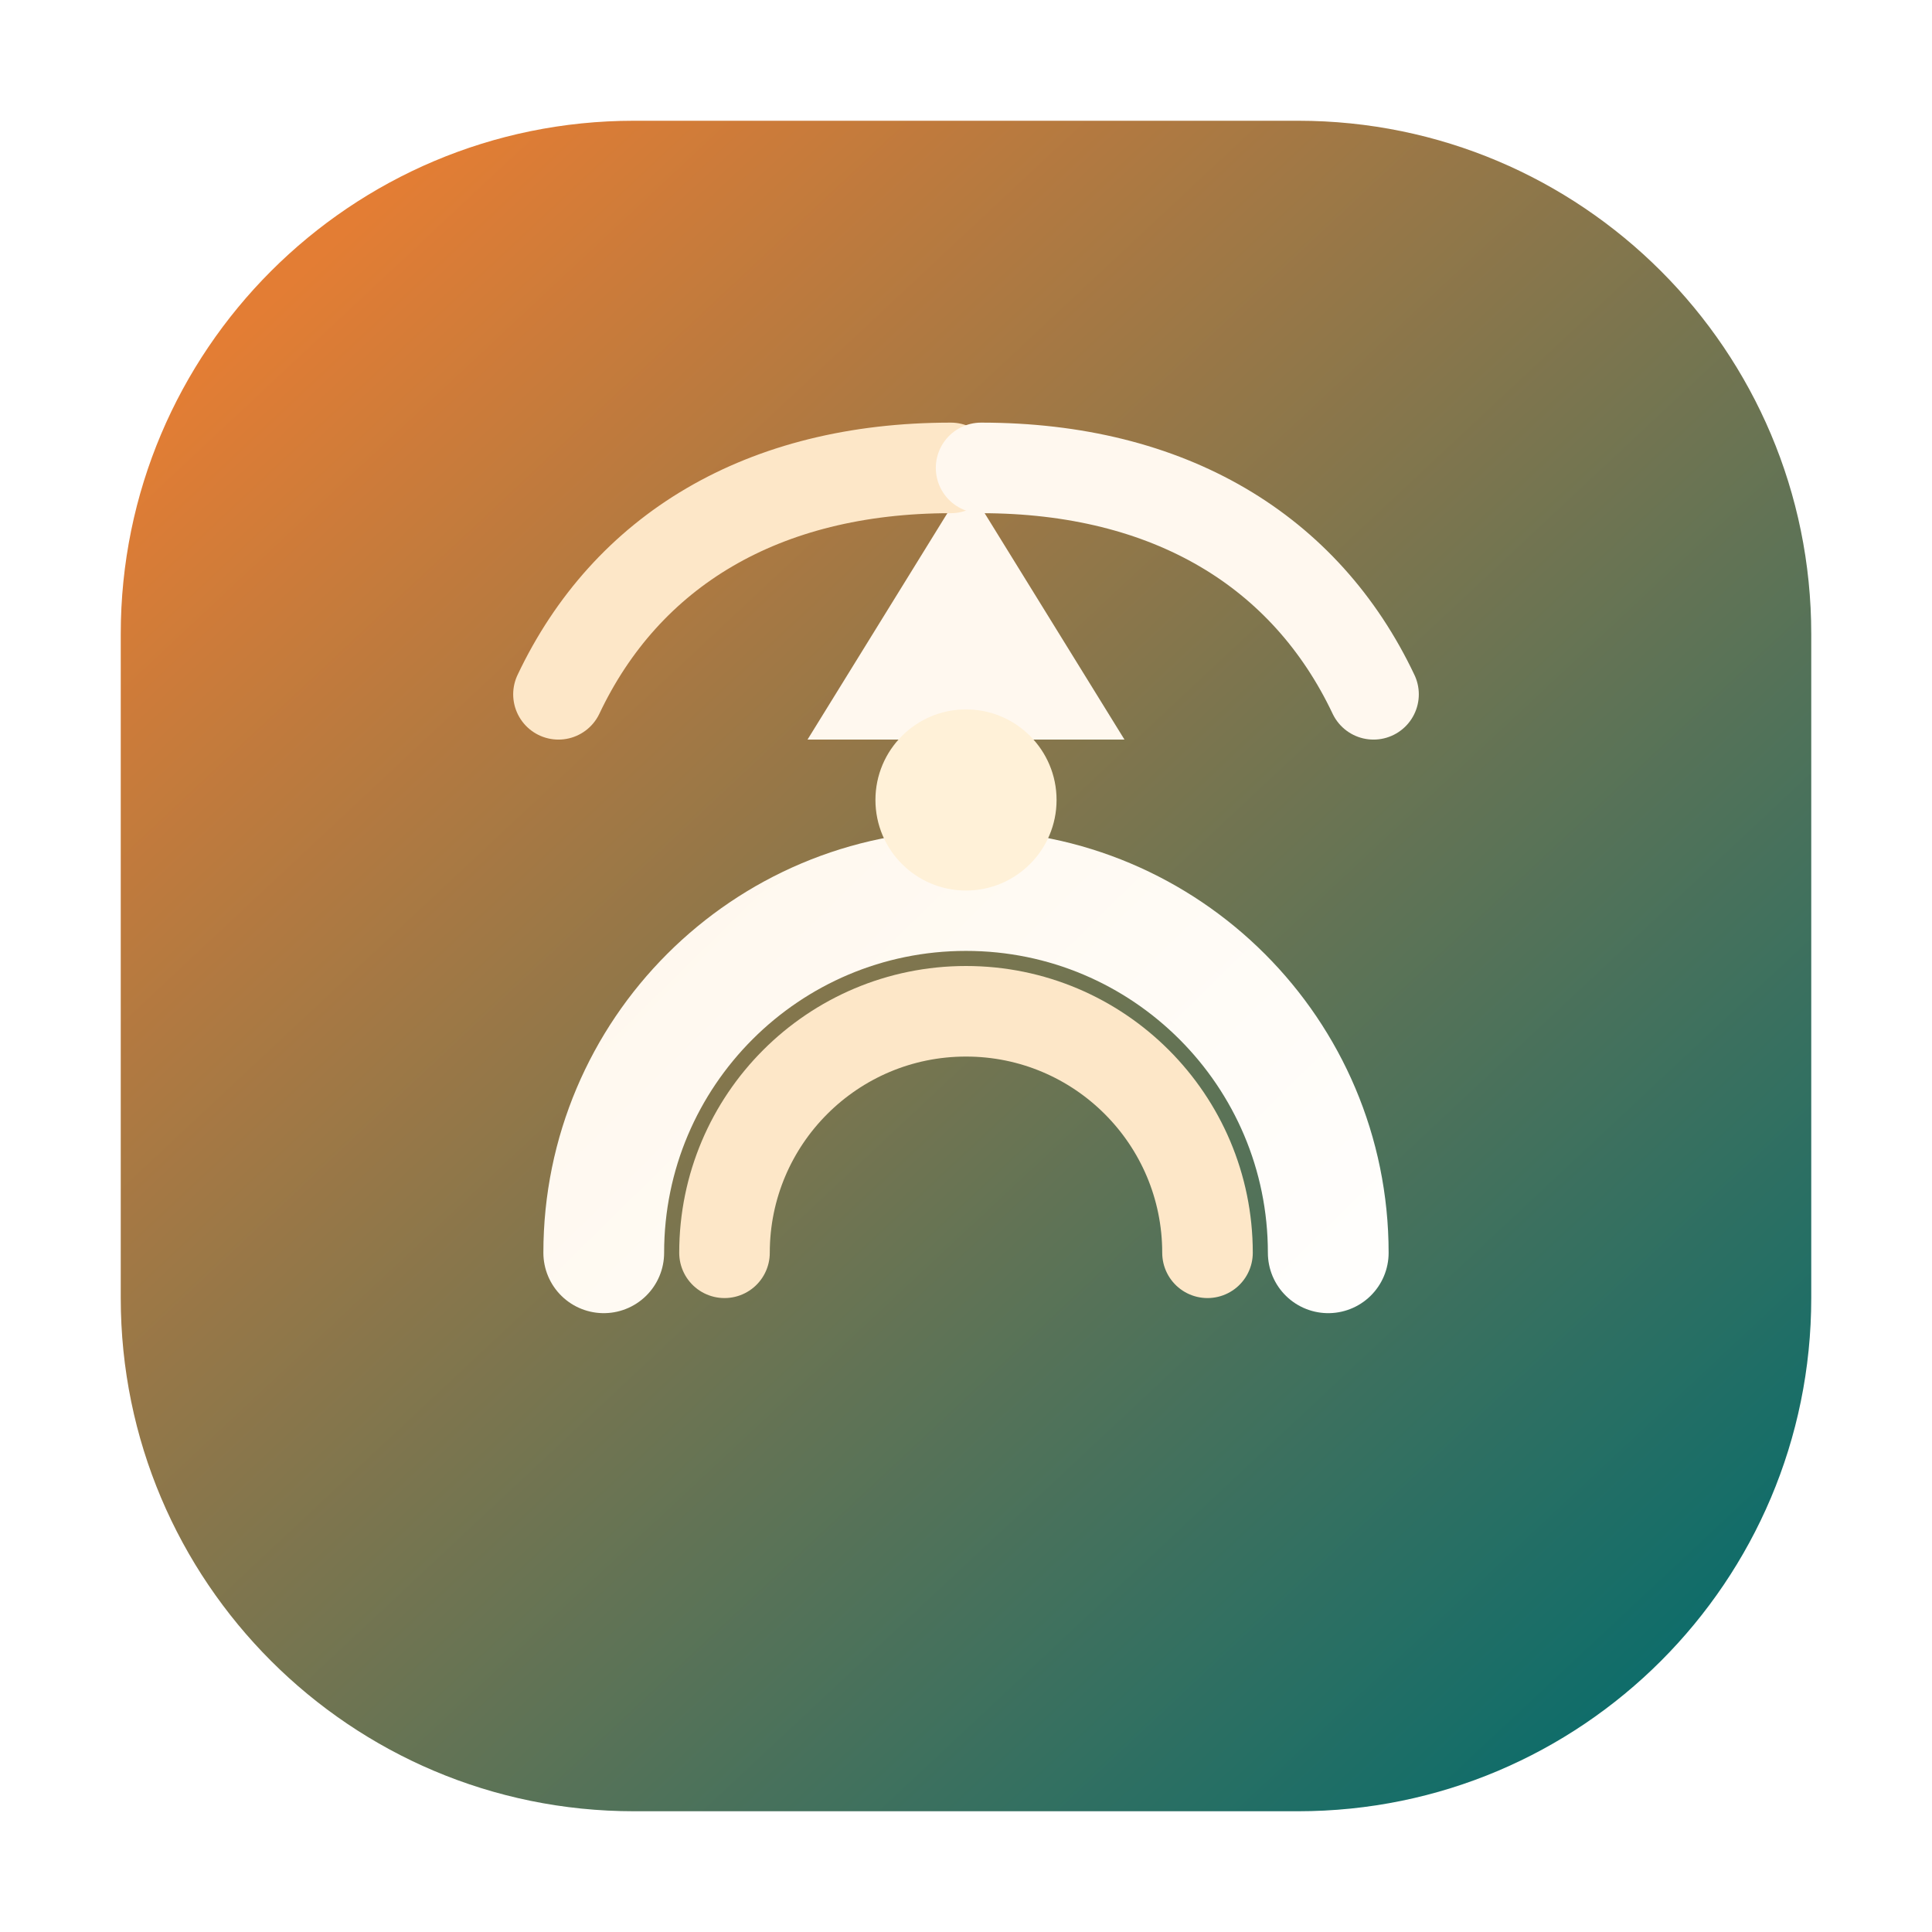
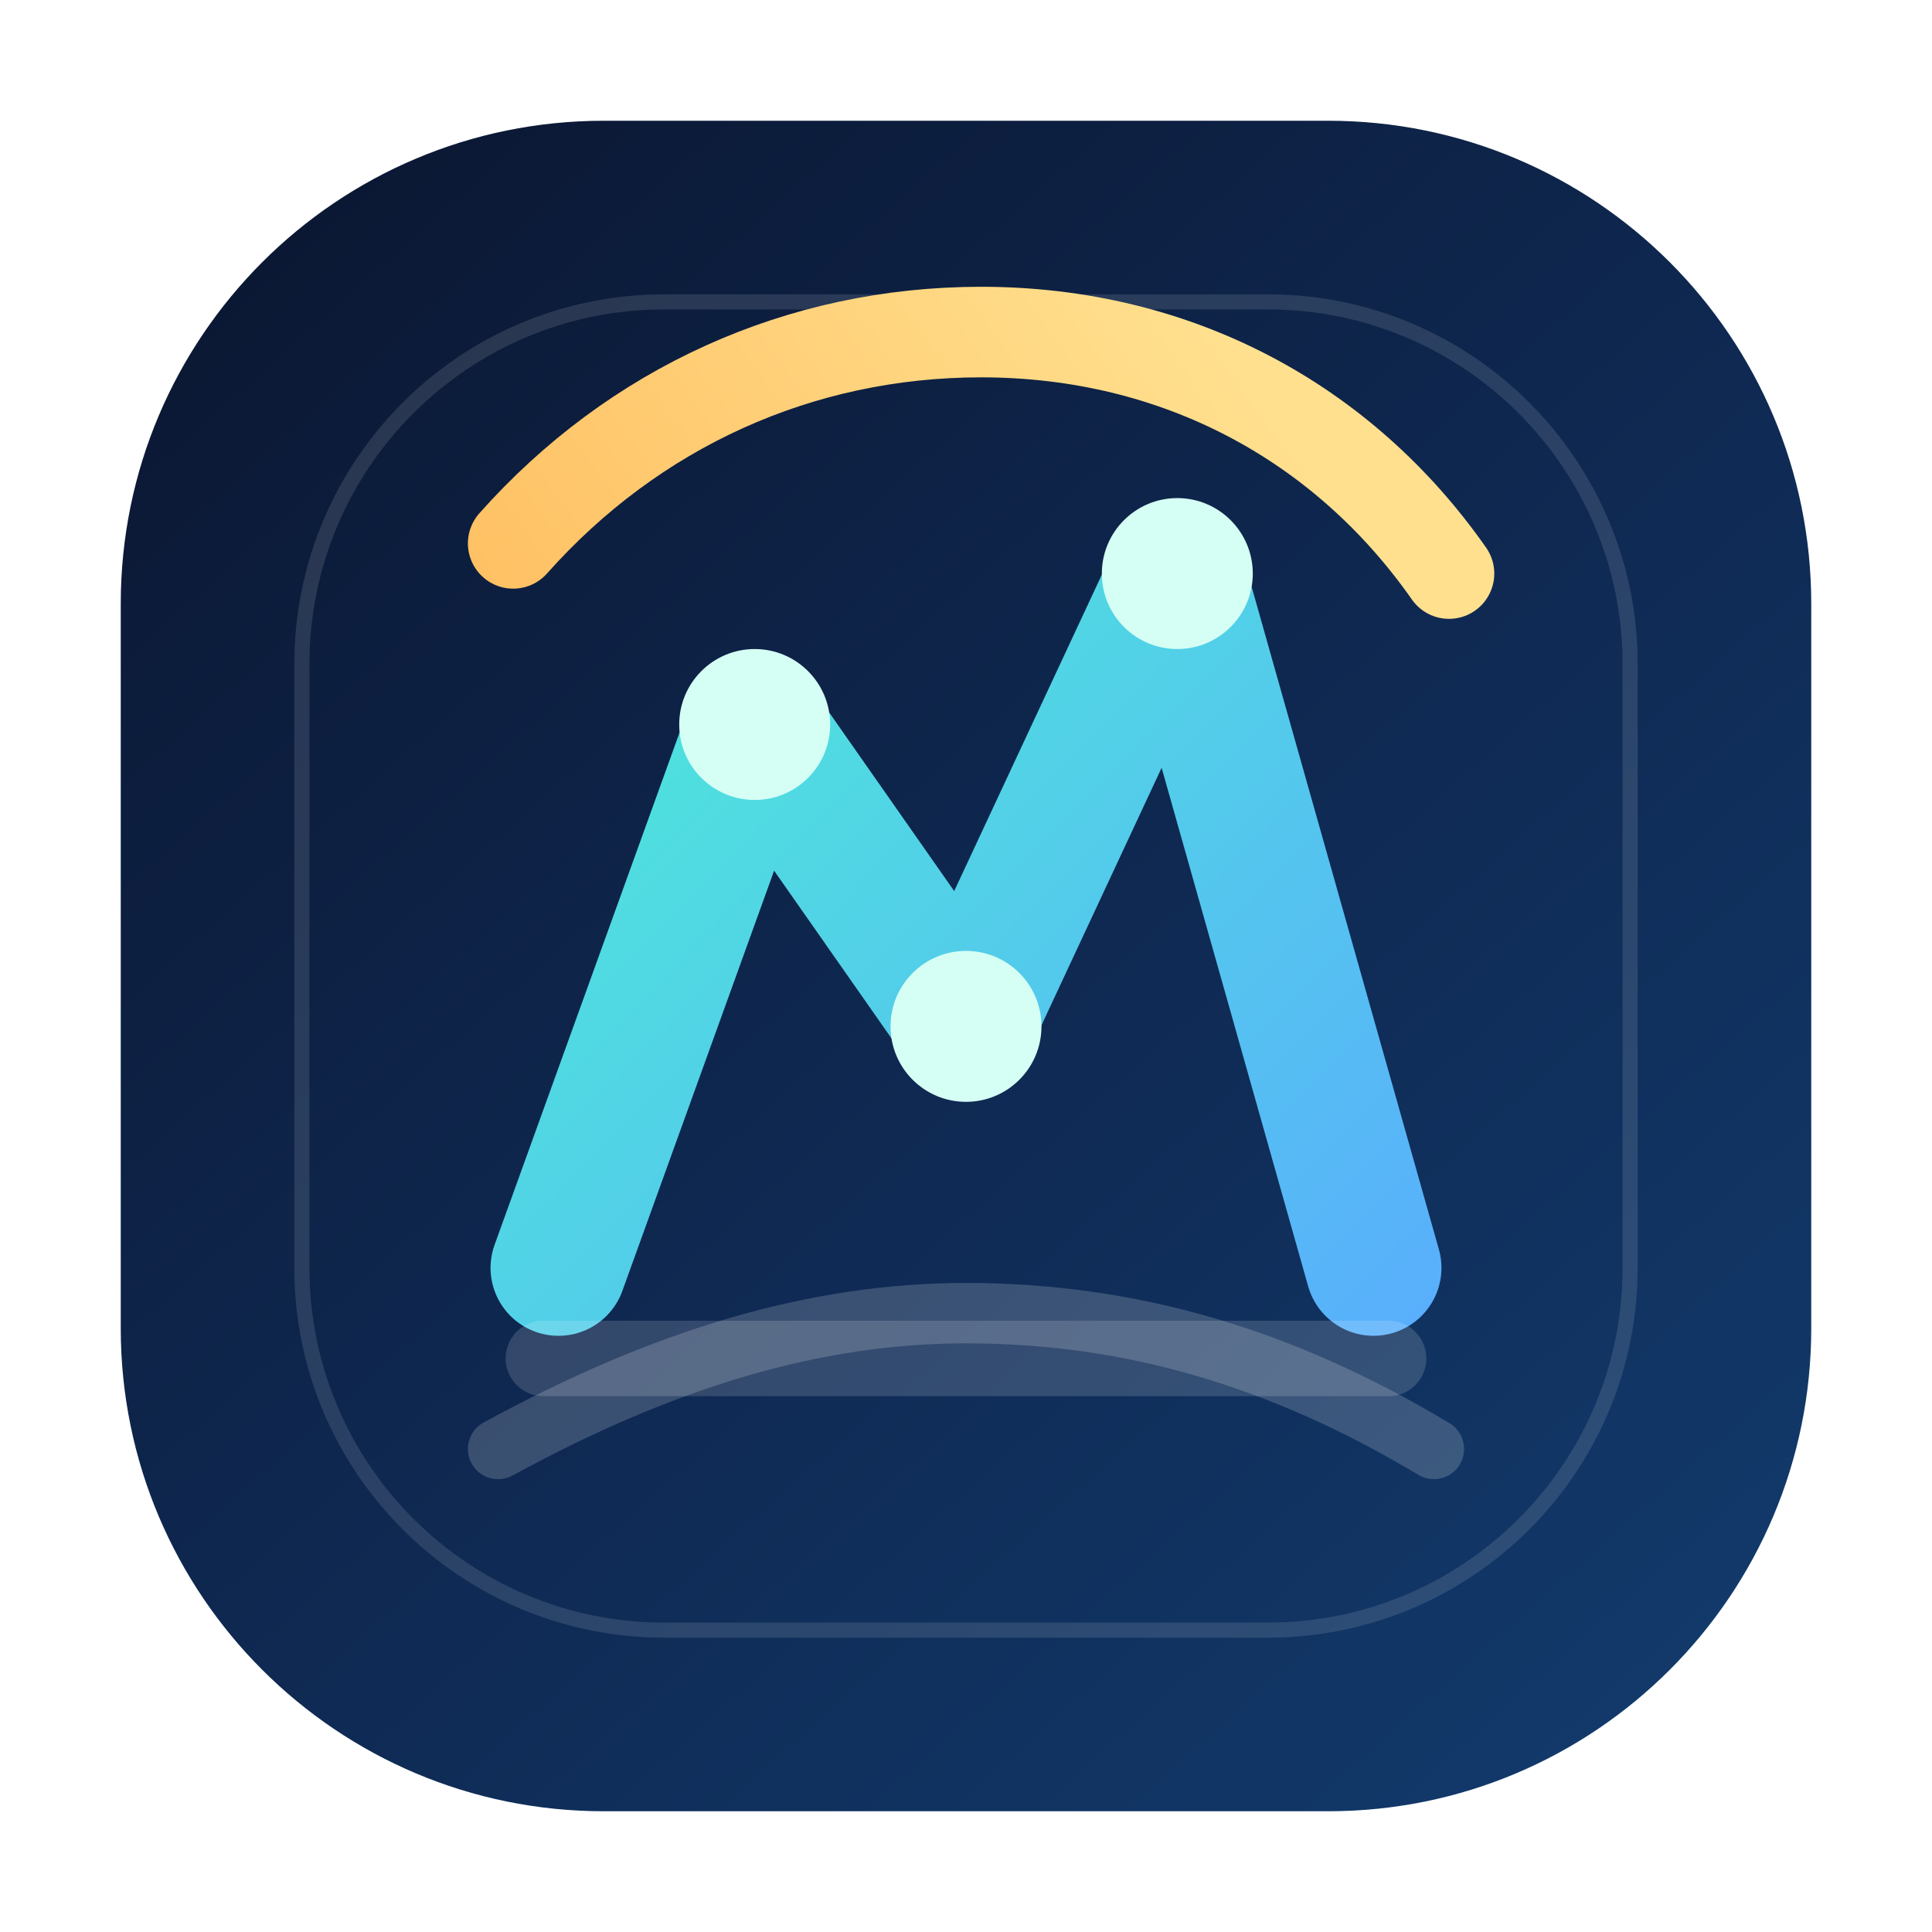
<svg xmlns="http://www.w3.org/2000/svg" width="128" height="128" viewBox="0 0 128 128" fill="none">
  <defs>
-     <linearGradient id="vidyaopsBg" x1="20" y1="18" x2="108" y2="112" gradientUnits="userSpaceOnUse">
-       <stop stop-color="#E37D34" />
-       <stop offset="1" stop-color="#0F6D6A" />
+     <linearGradient id="vidyaopsBase" x1="16" y1="12" x2="112" y2="120" gradientUnits="userSpaceOnUse">
+       <stop stop-color="#0B1732" />
+       <stop offset="0.55" stop-color="#0F2A54" />
+       <stop offset="1" stop-color="#123B6D" />
    </linearGradient>
-     <linearGradient id="vidyaopsGlow" x1="34" y1="34" x2="93" y2="94" gradientUnits="userSpaceOnUse">
-       <stop stop-color="#FFF5E7" />
-       <stop offset="1" stop-color="#FFFFFF" />
+     <linearGradient id="vidyaopsAccent" x1="31" y1="30" x2="97" y2="95" gradientUnits="userSpaceOnUse">
+       <stop stop-color="#4BF2D4" />
+       <stop offset="1" stop-color="#5AA9FF" />
+     </linearGradient>
+     <linearGradient id="vidyaopsPulse" x1="30" y1="96" x2="98" y2="46" gradientUnits="userSpaceOnUse">
+       <stop stop-color="#FFAA45" />
+       <stop offset="1" stop-color="#FFE08E" />
    </linearGradient>
  </defs>
-   <rect x="8" y="8" width="112" height="112" rx="34" fill="url(#vidyaopsBg)" />
-   <path d="M40 83C40 69.745 50.745 59 64 59C77.255 59 88 69.745 88 83" stroke="url(#vidyaopsGlow)" stroke-width="8" stroke-linecap="round" />
-   <path d="M48 83C48 74.163 55.163 67 64 67C72.837 67 80 74.163 80 83" stroke="#FDE7C8" stroke-width="6" stroke-linecap="round" />
-   <path d="M64 32L74.5 49H53.5L64 32Z" fill="#FFF8EF" />
-   <circle cx="64" cy="53" r="6" fill="#FFF1D8" />
-   <path d="M37 46C41.5 36.5 50.5 31 63 31" stroke="#FDE7C8" stroke-width="6" stroke-linecap="round" />
-   <path d="M91 46C86.5 36.5 77.5 31 65 31" stroke="#FFF8EF" stroke-width="6" stroke-linecap="round" />
+   <rect x="8" y="8" width="112" height="112" rx="32" fill="url(#vidyaopsBase)" />
+   <rect x="20" y="20" width="88" height="88" rx="24" stroke="rgba(255,255,255,0.12)" />
+   <path d="M37 84L50 48L64 68L78 38L91 84" stroke="url(#vidyaopsAccent)" stroke-width="9" stroke-linecap="round" stroke-linejoin="round" />
+   <path d="M36 90H92" stroke="rgba(255,255,255,0.15)" stroke-width="5" stroke-linecap="round" />
+   <circle cx="50" cy="48" r="5" fill="#D5FFF4" />
+   <circle cx="64" cy="68" r="5" fill="#D5FFF4" />
+   <circle cx="78" cy="38" r="5" fill="#D5FFF4" />
+   <path d="M34 36C42 27 53 22 65 22C78 22 89 28 96 38" stroke="url(#vidyaopsPulse)" stroke-width="6" stroke-linecap="round" />
+   <path d="M33 96C44 90 54 87 64 87C75 87 85 90 95 96" stroke="rgba(255,255,255,0.18)" stroke-width="4" stroke-linecap="round" />
</svg>
